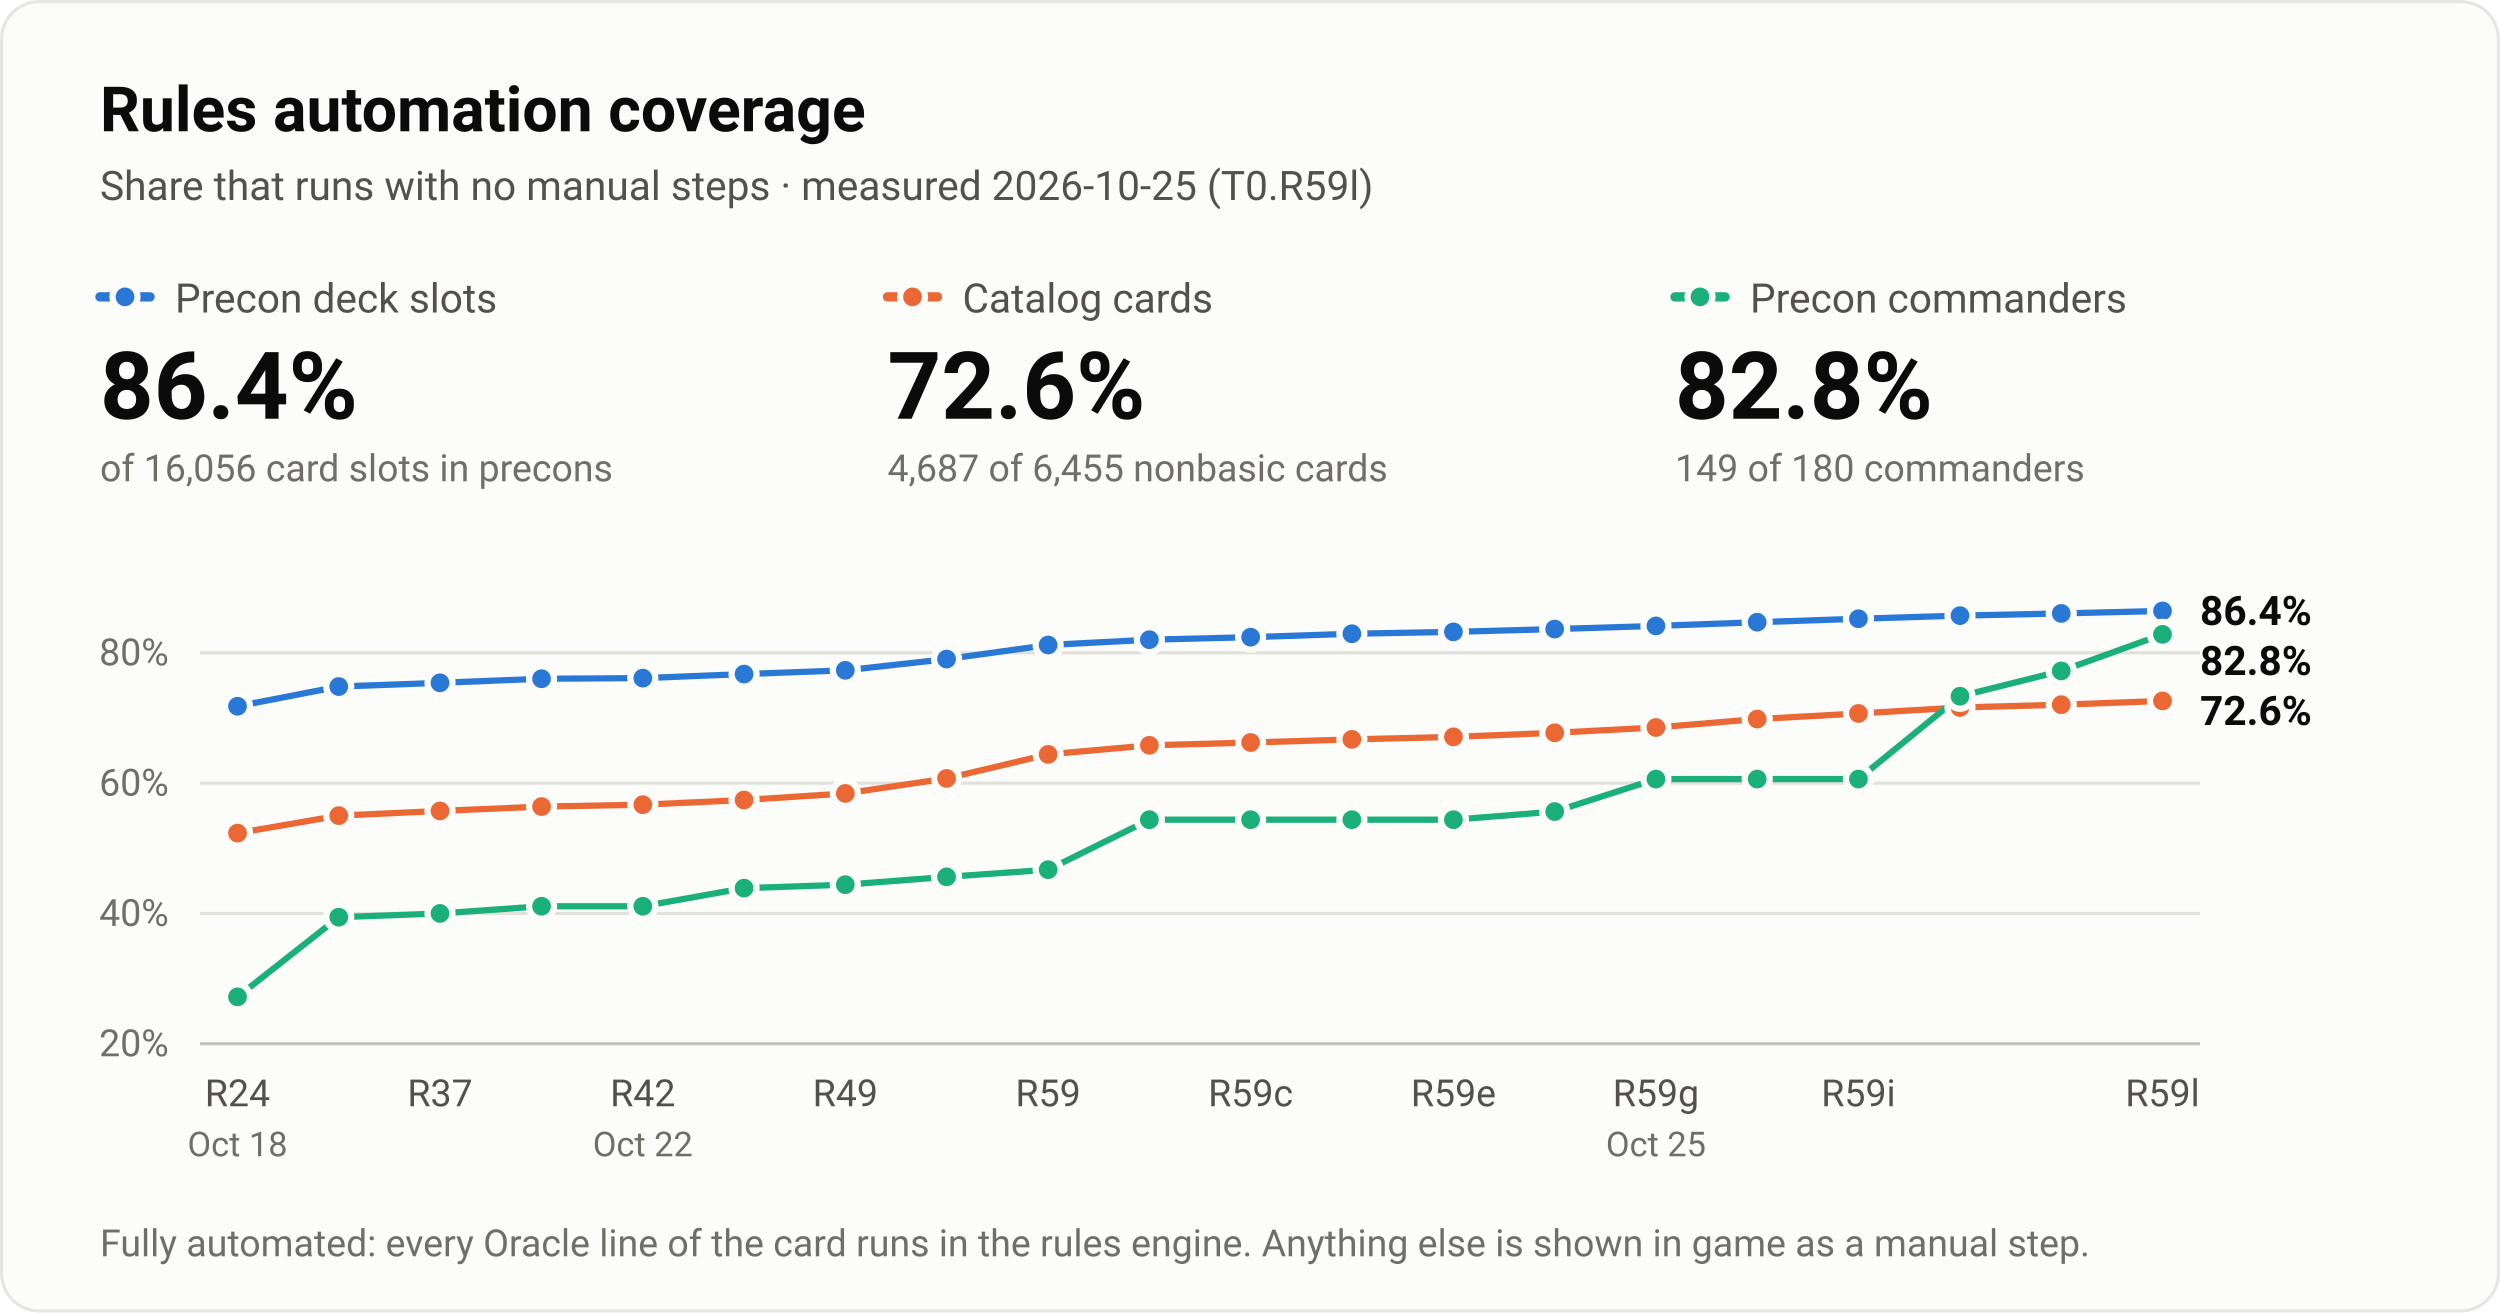
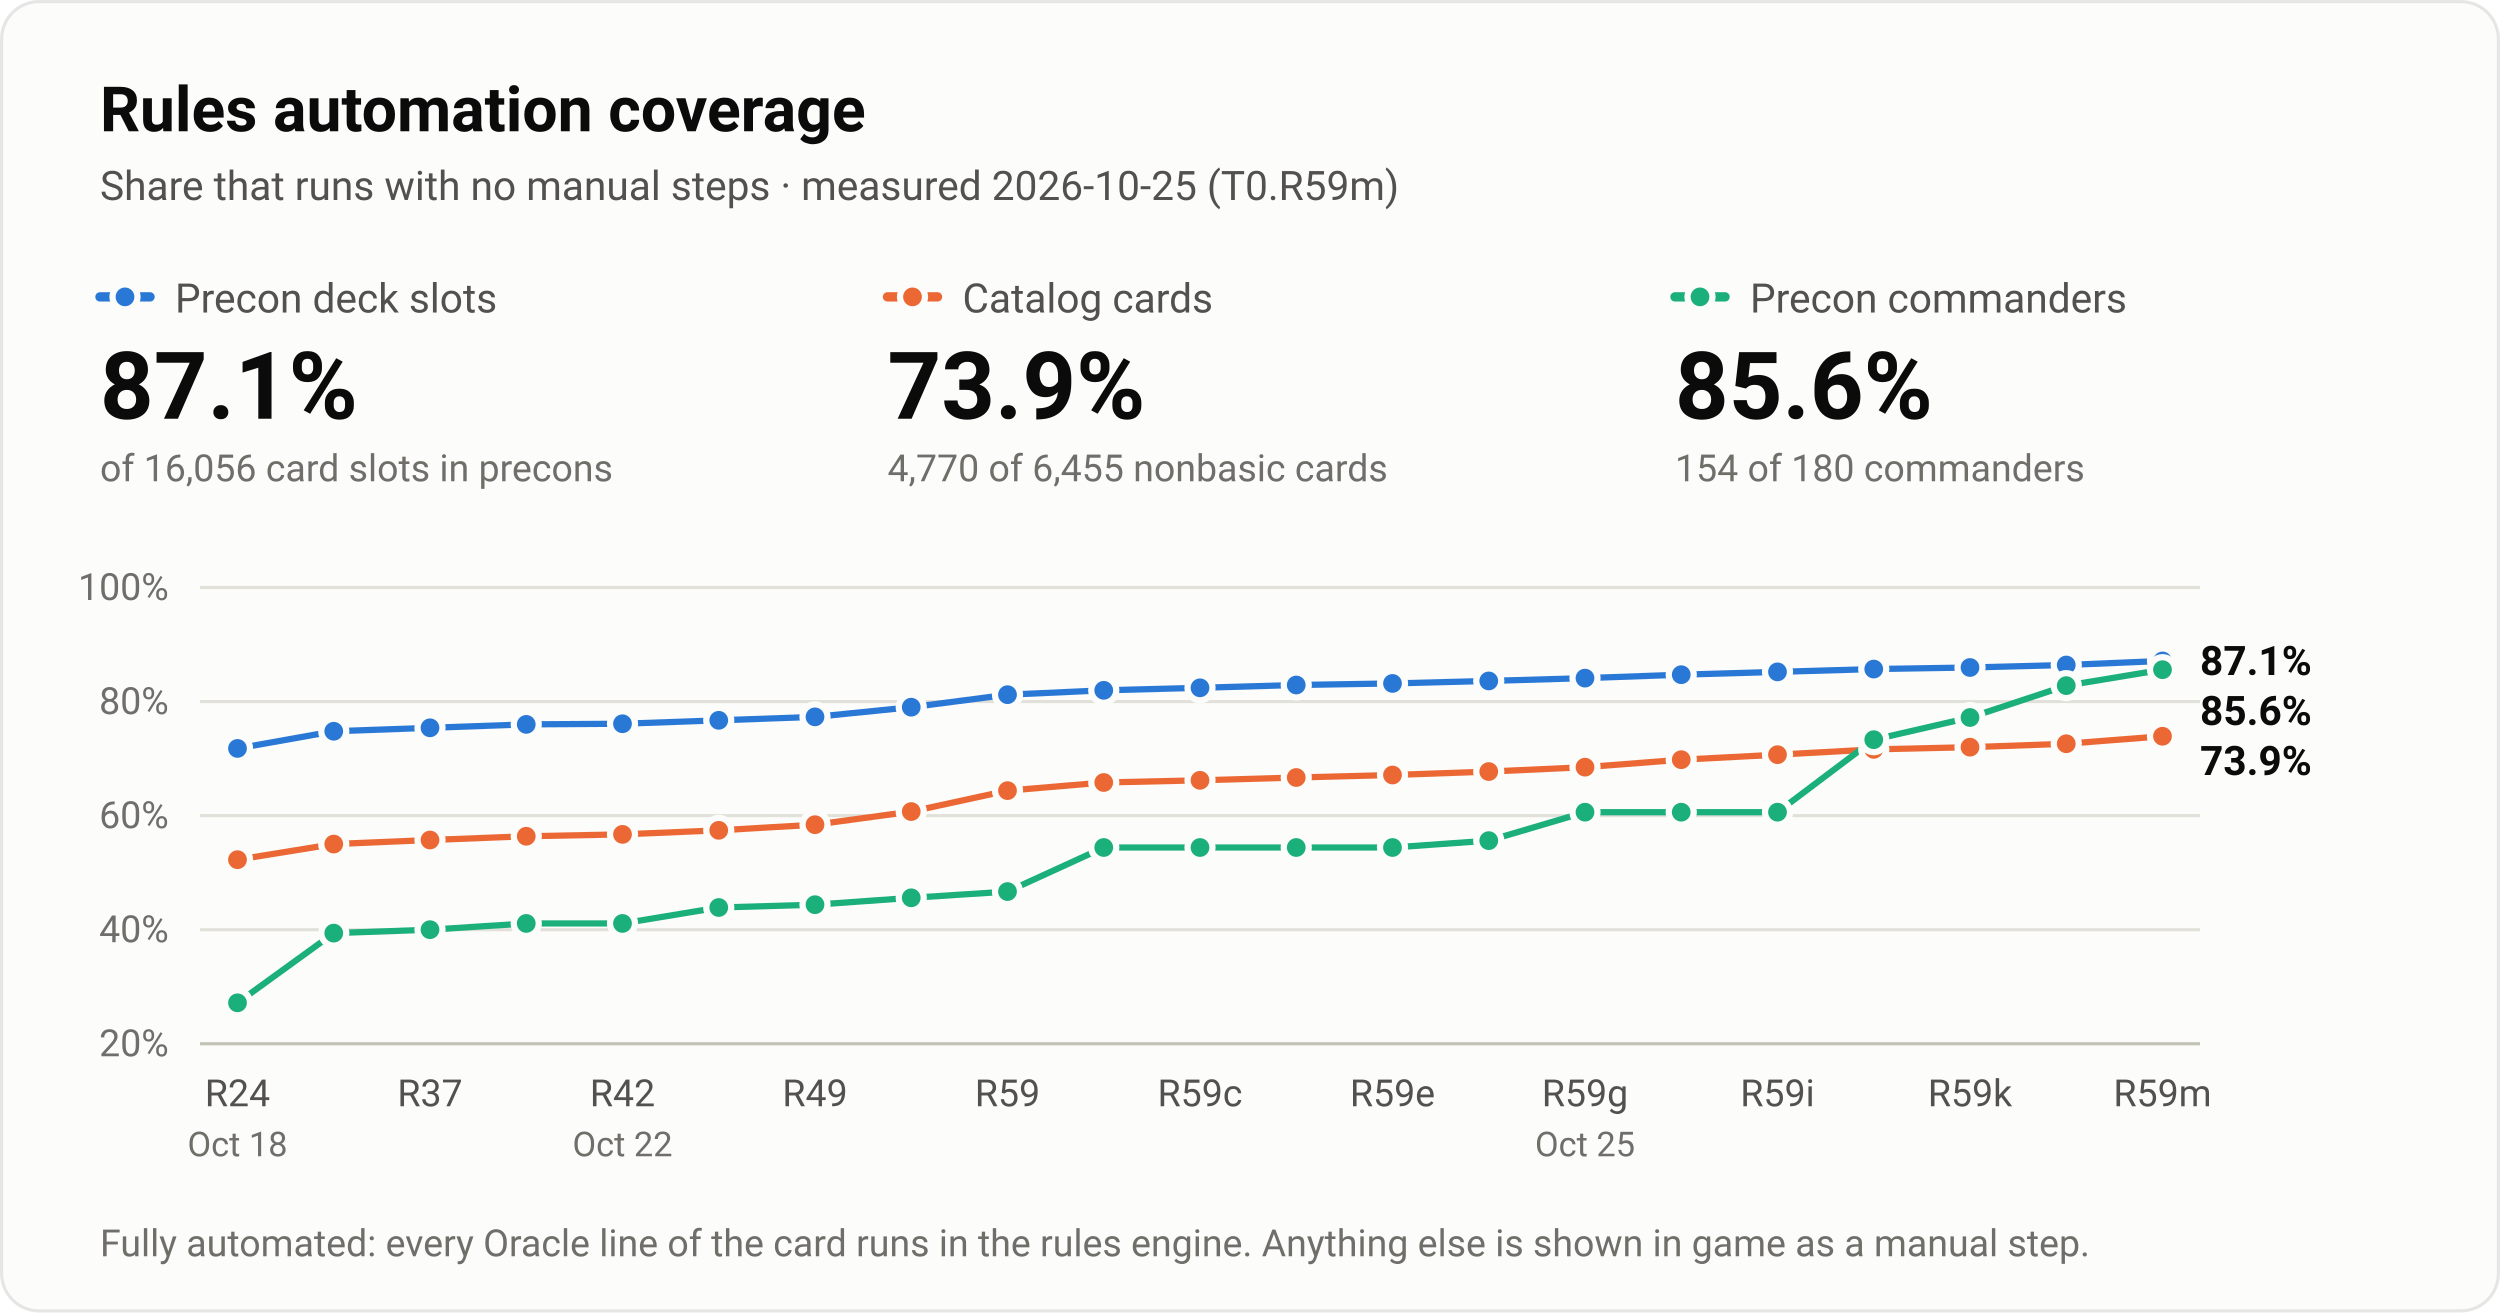
<svg xmlns="http://www.w3.org/2000/svg" viewBox="0 0 800 420" width="800" height="420" role="img" aria-labelledby="t d" font-family="system-ui, -apple-system, 'Segoe UI', Roboto, Helvetica, Arial, sans-serif">
  <rect x="0.5" y="0.5" width="799" height="419" rx="12" fill="#fcfcfb" stroke="rgba(11,11,11,0.10)" />
  <text x="32" y="42" font-size="20" fill="#0b0b0b" font-weight="600">Rules automation coverage</text>
-   <text x="32" y="64" font-size="13" fill="#52514e">Share that runs with no manual steps · measured 2026-10-25 (T0.R59l)</text>
+   <text x="32" y="64" font-size="13" fill="#52514e">Share that runs with no manual steps · measured 2026-10-25 (T0.R59m)</text>
  <line x1="32" y1="95" x2="48" y2="95" stroke="#2a78d6" stroke-width="3" stroke-linecap="round" />
  <circle cx="40" cy="95" r="4" fill="#2a78d6" stroke="#fcfcfb" stroke-width="2" />
  <text x="56" y="100" font-size="13" fill="#52514e">Precon deck slots</text>
-   <text x="32" y="134" font-size="30" fill="#0b0b0b" font-weight="600">86.4%</text>
+   <text x="32" y="134" font-size="30" fill="#0b0b0b" font-weight="600">87.1%</text>
  <text x="32" y="154" font-size="12" fill="#6f6e69">of 16,056 card slots in precons</text>
  <line x1="284" y1="95" x2="300" y2="95" stroke="#eb6834" stroke-width="3" stroke-linecap="round" />
  <circle cx="292" cy="95" r="4" fill="#eb6834" stroke="#fcfcfb" stroke-width="2" />
  <text x="308" y="100" font-size="13" fill="#52514e">Catalog cards</text>
-   <text x="284" y="134" font-size="30" fill="#0b0b0b" font-weight="600">72.6%</text>
-   <text x="284" y="154" font-size="12" fill="#6f6e69">4,687 of 6,455 nonbasic cards</text>
+   <text x="284" y="134" font-size="30" fill="#0b0b0b" font-weight="600">73.9%</text>
+   <text x="284" y="154" font-size="12" fill="#6f6e69">4,770 of 6,455 nonbasic cards</text>
  <line x1="536" y1="95" x2="552" y2="95" stroke="#1baf7a" stroke-width="3" stroke-linecap="round" />
  <circle cx="544" cy="95" r="4" fill="#1baf7a" stroke="#fcfcfb" stroke-width="2" />
  <text x="560" y="100" font-size="13" fill="#52514e">Precon commanders</text>
-   <text x="536" y="134" font-size="30" fill="#0b0b0b" font-weight="600">82.8%</text>
-   <text x="536" y="154" font-size="12" fill="#6f6e69">149 of 180 commanders</text>
+   <text x="536" y="134" font-size="30" fill="#0b0b0b" font-weight="600">85.6%</text>
+   <text x="536" y="154" font-size="12" fill="#6f6e69">154 of 180 commanders</text>
  <text x="54" y="338" font-size="12" fill="#6f6e69" text-anchor="end">20%</text>
-   <line x1="64" y1="292.3" x2="704" y2="292.3" stroke="#e1e0d9" stroke-width="1" />
-   <text x="54" y="296.3" font-size="12" fill="#6f6e69" text-anchor="end">40%</text>
-   <line x1="64" y1="250.6" x2="704" y2="250.6" stroke="#e1e0d9" stroke-width="1" />
-   <text x="54" y="254.6" font-size="12" fill="#6f6e69" text-anchor="end">60%</text>
-   <line x1="64" y1="208.9" x2="704" y2="208.9" stroke="#e1e0d9" stroke-width="1" />
-   <text x="54" y="212.9" font-size="12" fill="#6f6e69" text-anchor="end">80%</text>
+   <line x1="64" y1="297.5" x2="704" y2="297.5" stroke="#e1e0d9" stroke-width="1" />
+   <text x="54" y="301.5" font-size="12" fill="#6f6e69" text-anchor="end">40%</text>
+   <line x1="64" y1="261" x2="704" y2="261" stroke="#e1e0d9" stroke-width="1" />
+   <text x="54" y="265" font-size="12" fill="#6f6e69" text-anchor="end">60%</text>
+   <line x1="64" y1="224.5" x2="704" y2="224.5" stroke="#e1e0d9" stroke-width="1" />
+   <text x="54" y="228.5" font-size="12" fill="#6f6e69" text-anchor="end">80%</text>
+   <line x1="64" y1="188" x2="704" y2="188" stroke="#e1e0d9" stroke-width="1" />
+   <text x="54" y="192" font-size="12" fill="#6f6e69" text-anchor="end">100%</text>
  <line x1="64" y1="334" x2="704" y2="334" stroke="#c3c2b7" stroke-width="1" />
  <text x="76" y="354" font-size="12" fill="#52514e" text-anchor="middle">R24</text>
  <text x="76" y="370" font-size="11" fill="#6f6e69" text-anchor="middle">Oct 18</text>
-   <text x="140.8" y="354" font-size="12" fill="#52514e" text-anchor="middle">R37</text>
-   <text x="205.7" y="354" font-size="12" fill="#52514e" text-anchor="middle">R42</text>
-   <text x="205.7" y="370" font-size="11" fill="#6f6e69" text-anchor="middle">Oct 22</text>
-   <text x="270.5" y="354" font-size="12" fill="#52514e" text-anchor="middle">R49</text>
-   <text x="335.4" y="354" font-size="12" fill="#52514e" text-anchor="middle">R59</text>
-   <text x="400.2" y="354" font-size="12" fill="#52514e" text-anchor="middle">R59c</text>
-   <text x="465.1" y="354" font-size="12" fill="#52514e" text-anchor="middle">R59e</text>
-   <text x="529.9" y="354" font-size="12" fill="#52514e" text-anchor="middle">R59g</text>
-   <text x="529.9" y="370" font-size="11" fill="#6f6e69" text-anchor="middle">Oct 25</text>
-   <text x="594.7" y="354" font-size="12" fill="#52514e" text-anchor="middle">R59i</text>
-   <text x="692" y="354" font-size="12" fill="#52514e" text-anchor="middle">R59l</text>
-   <path d="M76 226 L108.4 219.7 L140.8 218.5 L173.3 217.2 L205.7 217 L238.1 215.7 L270.5 214.5 L302.9 210.9 L335.4 206.4 L367.8 204.7 L400.2 203.9 L432.6 202.8 L465.1 202.2 L497.5 201.3 L529.9 200.3 L562.3 199.1 L594.7 198 L627.2 197 L659.6 196.3 L692 195.5" fill="none" stroke="#2a78d6" stroke-width="2" stroke-linejoin="round" stroke-linecap="round" />
-   <path d="M76 266.6 L108.4 261 L140.8 259.5 L173.3 258.1 L205.7 257.5 L238.1 256 L270.5 253.9 L302.9 249.1 L335.4 241.4 L367.8 238.5 L400.2 237.6 L432.6 236.6 L465.1 235.8 L497.5 234.5 L529.9 232.8 L562.3 230.1 L594.7 228.3 L627.2 226.4 L659.6 225.5 L692 224.3" fill="none" stroke="#eb6834" stroke-width="2" stroke-linejoin="round" stroke-linecap="round" />
-   <path d="M76 319 L108.4 293.5 L140.8 292.3 L173.3 290 L205.7 290 L238.1 284.2 L270.5 283.1 L302.9 280.6 L335.4 278.3 L367.8 262.3 L400.2 262.3 L432.6 262.3 L465.1 262.3 L497.5 259.7 L529.9 249.3 L562.3 249.3 L594.7 249.3 L627.2 222.8 L659.6 214.7 L692 203" fill="none" stroke="#1baf7a" stroke-width="2" stroke-linejoin="round" stroke-linecap="round" />
-   <circle cx="76" cy="226" r="4" fill="#2a78d6" stroke="#fcfcfb" stroke-width="2" />
-   <circle cx="108.4" cy="219.7" r="4" fill="#2a78d6" stroke="#fcfcfb" stroke-width="2" />
-   <circle cx="140.8" cy="218.5" r="4" fill="#2a78d6" stroke="#fcfcfb" stroke-width="2" />
-   <circle cx="173.3" cy="217.2" r="4" fill="#2a78d6" stroke="#fcfcfb" stroke-width="2" />
-   <circle cx="205.7" cy="217" r="4" fill="#2a78d6" stroke="#fcfcfb" stroke-width="2" />
-   <circle cx="238.1" cy="215.7" r="4" fill="#2a78d6" stroke="#fcfcfb" stroke-width="2" />
-   <circle cx="270.5" cy="214.5" r="4" fill="#2a78d6" stroke="#fcfcfb" stroke-width="2" />
-   <circle cx="302.9" cy="210.9" r="4" fill="#2a78d6" stroke="#fcfcfb" stroke-width="2" />
-   <circle cx="335.4" cy="206.4" r="4" fill="#2a78d6" stroke="#fcfcfb" stroke-width="2" />
-   <circle cx="367.8" cy="204.7" r="4" fill="#2a78d6" stroke="#fcfcfb" stroke-width="2" />
-   <circle cx="400.2" cy="203.9" r="4" fill="#2a78d6" stroke="#fcfcfb" stroke-width="2" />
-   <circle cx="432.6" cy="202.8" r="4" fill="#2a78d6" stroke="#fcfcfb" stroke-width="2" />
-   <circle cx="465.1" cy="202.2" r="4" fill="#2a78d6" stroke="#fcfcfb" stroke-width="2" />
-   <circle cx="497.5" cy="201.3" r="4" fill="#2a78d6" stroke="#fcfcfb" stroke-width="2" />
-   <circle cx="529.9" cy="200.3" r="4" fill="#2a78d6" stroke="#fcfcfb" stroke-width="2" />
-   <circle cx="562.3" cy="199.1" r="4" fill="#2a78d6" stroke="#fcfcfb" stroke-width="2" />
-   <circle cx="594.7" cy="198" r="4" fill="#2a78d6" stroke="#fcfcfb" stroke-width="2" />
-   <circle cx="627.2" cy="197" r="4" fill="#2a78d6" stroke="#fcfcfb" stroke-width="2" />
-   <circle cx="659.6" cy="196.3" r="4" fill="#2a78d6" stroke="#fcfcfb" stroke-width="2" />
-   <circle cx="692" cy="195.5" r="4" fill="#2a78d6" stroke="#fcfcfb" stroke-width="2" />
-   <circle cx="76" cy="266.6" r="4" fill="#eb6834" stroke="#fcfcfb" stroke-width="2" />
-   <circle cx="108.4" cy="261" r="4" fill="#eb6834" stroke="#fcfcfb" stroke-width="2" />
-   <circle cx="140.8" cy="259.5" r="4" fill="#eb6834" stroke="#fcfcfb" stroke-width="2" />
-   <circle cx="173.3" cy="258.1" r="4" fill="#eb6834" stroke="#fcfcfb" stroke-width="2" />
-   <circle cx="205.7" cy="257.5" r="4" fill="#eb6834" stroke="#fcfcfb" stroke-width="2" />
-   <circle cx="238.1" cy="256" r="4" fill="#eb6834" stroke="#fcfcfb" stroke-width="2" />
-   <circle cx="270.5" cy="253.9" r="4" fill="#eb6834" stroke="#fcfcfb" stroke-width="2" />
-   <circle cx="302.9" cy="249.1" r="4" fill="#eb6834" stroke="#fcfcfb" stroke-width="2" />
-   <circle cx="335.4" cy="241.4" r="4" fill="#eb6834" stroke="#fcfcfb" stroke-width="2" />
-   <circle cx="367.8" cy="238.5" r="4" fill="#eb6834" stroke="#fcfcfb" stroke-width="2" />
-   <circle cx="400.2" cy="237.6" r="4" fill="#eb6834" stroke="#fcfcfb" stroke-width="2" />
-   <circle cx="432.6" cy="236.6" r="4" fill="#eb6834" stroke="#fcfcfb" stroke-width="2" />
-   <circle cx="465.1" cy="235.8" r="4" fill="#eb6834" stroke="#fcfcfb" stroke-width="2" />
-   <circle cx="497.5" cy="234.5" r="4" fill="#eb6834" stroke="#fcfcfb" stroke-width="2" />
-   <circle cx="529.9" cy="232.8" r="4" fill="#eb6834" stroke="#fcfcfb" stroke-width="2" />
-   <circle cx="562.3" cy="230.1" r="4" fill="#eb6834" stroke="#fcfcfb" stroke-width="2" />
-   <circle cx="594.7" cy="228.3" r="4" fill="#eb6834" stroke="#fcfcfb" stroke-width="2" />
-   <circle cx="627.2" cy="226.4" r="4" fill="#eb6834" stroke="#fcfcfb" stroke-width="2" />
-   <circle cx="659.6" cy="225.5" r="4" fill="#eb6834" stroke="#fcfcfb" stroke-width="2" />
-   <circle cx="692" cy="224.3" r="4" fill="#eb6834" stroke="#fcfcfb" stroke-width="2" />
-   <circle cx="76" cy="319" r="4" fill="#1baf7a" stroke="#fcfcfb" stroke-width="2" />
-   <circle cx="108.4" cy="293.5" r="4" fill="#1baf7a" stroke="#fcfcfb" stroke-width="2" />
-   <circle cx="140.8" cy="292.3" r="4" fill="#1baf7a" stroke="#fcfcfb" stroke-width="2" />
-   <circle cx="173.3" cy="290" r="4" fill="#1baf7a" stroke="#fcfcfb" stroke-width="2" />
-   <circle cx="205.7" cy="290" r="4" fill="#1baf7a" stroke="#fcfcfb" stroke-width="2" />
-   <circle cx="238.1" cy="284.2" r="4" fill="#1baf7a" stroke="#fcfcfb" stroke-width="2" />
-   <circle cx="270.5" cy="283.1" r="4" fill="#1baf7a" stroke="#fcfcfb" stroke-width="2" />
-   <circle cx="302.9" cy="280.6" r="4" fill="#1baf7a" stroke="#fcfcfb" stroke-width="2" />
-   <circle cx="335.4" cy="278.3" r="4" fill="#1baf7a" stroke="#fcfcfb" stroke-width="2" />
-   <circle cx="367.8" cy="262.3" r="4" fill="#1baf7a" stroke="#fcfcfb" stroke-width="2" />
-   <circle cx="400.2" cy="262.3" r="4" fill="#1baf7a" stroke="#fcfcfb" stroke-width="2" />
-   <circle cx="432.6" cy="262.3" r="4" fill="#1baf7a" stroke="#fcfcfb" stroke-width="2" />
-   <circle cx="465.1" cy="262.3" r="4" fill="#1baf7a" stroke="#fcfcfb" stroke-width="2" />
-   <circle cx="497.5" cy="259.7" r="4" fill="#1baf7a" stroke="#fcfcfb" stroke-width="2" />
-   <circle cx="529.9" cy="249.3" r="4" fill="#1baf7a" stroke="#fcfcfb" stroke-width="2" />
-   <circle cx="562.3" cy="249.3" r="4" fill="#1baf7a" stroke="#fcfcfb" stroke-width="2" />
-   <circle cx="594.7" cy="249.3" r="4" fill="#1baf7a" stroke="#fcfcfb" stroke-width="2" />
-   <circle cx="627.2" cy="222.8" r="4" fill="#1baf7a" stroke="#fcfcfb" stroke-width="2" />
-   <circle cx="659.6" cy="214.7" r="4" fill="#1baf7a" stroke="#fcfcfb" stroke-width="2" />
-   <circle cx="692" cy="203" r="4" fill="#1baf7a" stroke="#fcfcfb" stroke-width="2" />
-   <text x="704" y="200" font-size="13" fill="#0b0b0b" font-weight="600">86.4%</text>
-   <text x="704" y="216" font-size="13" fill="#0b0b0b" font-weight="600">82.8%</text>
-   <text x="704" y="232" font-size="13" fill="#0b0b0b" font-weight="600">72.6%</text>
+   <text x="137.6" y="354" font-size="12" fill="#52514e" text-anchor="middle">R37</text>
+   <text x="199.2" y="354" font-size="12" fill="#52514e" text-anchor="middle">R42</text>
+   <text x="199.2" y="370" font-size="11" fill="#6f6e69" text-anchor="middle">Oct 22</text>
+   <text x="260.8" y="354" font-size="12" fill="#52514e" text-anchor="middle">R49</text>
+   <text x="322.4" y="354" font-size="12" fill="#52514e" text-anchor="middle">R59</text>
+   <text x="384" y="354" font-size="12" fill="#52514e" text-anchor="middle">R59c</text>
+   <text x="445.6" y="354" font-size="12" fill="#52514e" text-anchor="middle">R59e</text>
+   <text x="507.2" y="354" font-size="12" fill="#52514e" text-anchor="middle">R59g</text>
+   <text x="507.2" y="370" font-size="11" fill="#6f6e69" text-anchor="middle">Oct 25</text>
+   <text x="568.8" y="354" font-size="12" fill="#52514e" text-anchor="middle">R59i</text>
+   <text x="630.4" y="354" font-size="12" fill="#52514e" text-anchor="middle">R59k</text>
+   <text x="692" y="354" font-size="12" fill="#52514e" text-anchor="middle">R59m</text>
+   <path d="M76 239.5 L106.8 234 L137.6 232.9 L168.4 231.8 L199.2 231.6 L230 230.5 L260.8 229.4 L291.6 226.3 L322.4 222.3 L353.2 220.9 L384 220.1 L414.8 219.2 L445.6 218.7 L476.4 217.9 L507.2 217 L538 215.9 L568.8 215 L599.6 214.1 L630.4 213.6 L661.2 212.8 L692 211.5" fill="none" stroke="#2a78d6" stroke-width="2" stroke-linejoin="round" stroke-linecap="round" />
+   <path d="M76 275.1 L106.8 270.1 L137.6 268.8 L168.4 267.6 L199.2 267 L230 265.7 L260.8 263.9 L291.6 259.7 L322.4 253 L353.2 250.4 L384 249.7 L414.8 248.8 L445.6 248 L476.4 246.9 L507.2 245.5 L538 243.1 L568.8 241.5 L599.6 239.8 L630.4 239.1 L661.2 238 L692 235.6" fill="none" stroke="#eb6834" stroke-width="2" stroke-linejoin="round" stroke-linecap="round" />
+   <path d="M76 320.9 L106.8 298.6 L137.6 297.5 L168.4 295.5 L199.2 295.5 L230 290.4 L260.8 289.5 L291.6 287.3 L322.4 285.3 L353.2 271.2 L384 271.2 L414.8 271.2 L445.6 271.2 L476.4 269 L507.2 259.9 L538 259.9 L568.8 259.9 L599.6 236.7 L630.4 229.6 L661.2 219.4 L692 214.3" fill="none" stroke="#1baf7a" stroke-width="2" stroke-linejoin="round" stroke-linecap="round" />
+   <circle cx="76" cy="239.5" r="4" fill="#2a78d6" stroke="#fcfcfb" stroke-width="2" />
+   <circle cx="106.8" cy="234" r="4" fill="#2a78d6" stroke="#fcfcfb" stroke-width="2" />
+   <circle cx="137.6" cy="232.9" r="4" fill="#2a78d6" stroke="#fcfcfb" stroke-width="2" />
+   <circle cx="168.4" cy="231.8" r="4" fill="#2a78d6" stroke="#fcfcfb" stroke-width="2" />
+   <circle cx="199.2" cy="231.6" r="4" fill="#2a78d6" stroke="#fcfcfb" stroke-width="2" />
+   <circle cx="230" cy="230.5" r="4" fill="#2a78d6" stroke="#fcfcfb" stroke-width="2" />
+   <circle cx="260.8" cy="229.4" r="4" fill="#2a78d6" stroke="#fcfcfb" stroke-width="2" />
+   <circle cx="291.6" cy="226.3" r="4" fill="#2a78d6" stroke="#fcfcfb" stroke-width="2" />
+   <circle cx="322.4" cy="222.3" r="4" fill="#2a78d6" stroke="#fcfcfb" stroke-width="2" />
+   <circle cx="353.2" cy="220.9" r="4" fill="#2a78d6" stroke="#fcfcfb" stroke-width="2" />
+   <circle cx="384" cy="220.1" r="4" fill="#2a78d6" stroke="#fcfcfb" stroke-width="2" />
+   <circle cx="414.8" cy="219.2" r="4" fill="#2a78d6" stroke="#fcfcfb" stroke-width="2" />
+   <circle cx="445.6" cy="218.7" r="4" fill="#2a78d6" stroke="#fcfcfb" stroke-width="2" />
+   <circle cx="476.4" cy="217.9" r="4" fill="#2a78d6" stroke="#fcfcfb" stroke-width="2" />
+   <circle cx="507.2" cy="217" r="4" fill="#2a78d6" stroke="#fcfcfb" stroke-width="2" />
+   <circle cx="538" cy="215.9" r="4" fill="#2a78d6" stroke="#fcfcfb" stroke-width="2" />
+   <circle cx="568.8" cy="215" r="4" fill="#2a78d6" stroke="#fcfcfb" stroke-width="2" />
+   <circle cx="599.6" cy="214.1" r="4" fill="#2a78d6" stroke="#fcfcfb" stroke-width="2" />
+   <circle cx="630.4" cy="213.6" r="4" fill="#2a78d6" stroke="#fcfcfb" stroke-width="2" />
+   <circle cx="661.2" cy="212.8" r="4" fill="#2a78d6" stroke="#fcfcfb" stroke-width="2" />
+   <circle cx="692" cy="211.5" r="4" fill="#2a78d6" stroke="#fcfcfb" stroke-width="2" />
+   <circle cx="76" cy="275.1" r="4" fill="#eb6834" stroke="#fcfcfb" stroke-width="2" />
+   <circle cx="106.8" cy="270.1" r="4" fill="#eb6834" stroke="#fcfcfb" stroke-width="2" />
+   <circle cx="137.6" cy="268.8" r="4" fill="#eb6834" stroke="#fcfcfb" stroke-width="2" />
+   <circle cx="168.4" cy="267.6" r="4" fill="#eb6834" stroke="#fcfcfb" stroke-width="2" />
+   <circle cx="199.2" cy="267" r="4" fill="#eb6834" stroke="#fcfcfb" stroke-width="2" />
+   <circle cx="230" cy="265.7" r="4" fill="#eb6834" stroke="#fcfcfb" stroke-width="2" />
+   <circle cx="260.8" cy="263.9" r="4" fill="#eb6834" stroke="#fcfcfb" stroke-width="2" />
+   <circle cx="291.6" cy="259.7" r="4" fill="#eb6834" stroke="#fcfcfb" stroke-width="2" />
+   <circle cx="322.4" cy="253" r="4" fill="#eb6834" stroke="#fcfcfb" stroke-width="2" />
+   <circle cx="353.2" cy="250.4" r="4" fill="#eb6834" stroke="#fcfcfb" stroke-width="2" />
+   <circle cx="384" cy="249.7" r="4" fill="#eb6834" stroke="#fcfcfb" stroke-width="2" />
+   <circle cx="414.8" cy="248.8" r="4" fill="#eb6834" stroke="#fcfcfb" stroke-width="2" />
+   <circle cx="445.6" cy="248" r="4" fill="#eb6834" stroke="#fcfcfb" stroke-width="2" />
+   <circle cx="476.4" cy="246.9" r="4" fill="#eb6834" stroke="#fcfcfb" stroke-width="2" />
+   <circle cx="507.2" cy="245.5" r="4" fill="#eb6834" stroke="#fcfcfb" stroke-width="2" />
+   <circle cx="538" cy="243.1" r="4" fill="#eb6834" stroke="#fcfcfb" stroke-width="2" />
+   <circle cx="568.8" cy="241.5" r="4" fill="#eb6834" stroke="#fcfcfb" stroke-width="2" />
+   <circle cx="599.6" cy="239.8" r="4" fill="#eb6834" stroke="#fcfcfb" stroke-width="2" />
+   <circle cx="630.4" cy="239.1" r="4" fill="#eb6834" stroke="#fcfcfb" stroke-width="2" />
+   <circle cx="661.2" cy="238" r="4" fill="#eb6834" stroke="#fcfcfb" stroke-width="2" />
+   <circle cx="692" cy="235.6" r="4" fill="#eb6834" stroke="#fcfcfb" stroke-width="2" />
+   <circle cx="76" cy="320.9" r="4" fill="#1baf7a" stroke="#fcfcfb" stroke-width="2" />
+   <circle cx="106.8" cy="298.6" r="4" fill="#1baf7a" stroke="#fcfcfb" stroke-width="2" />
+   <circle cx="137.6" cy="297.5" r="4" fill="#1baf7a" stroke="#fcfcfb" stroke-width="2" />
+   <circle cx="168.4" cy="295.5" r="4" fill="#1baf7a" stroke="#fcfcfb" stroke-width="2" />
+   <circle cx="199.2" cy="295.5" r="4" fill="#1baf7a" stroke="#fcfcfb" stroke-width="2" />
+   <circle cx="230" cy="290.4" r="4" fill="#1baf7a" stroke="#fcfcfb" stroke-width="2" />
+   <circle cx="260.8" cy="289.5" r="4" fill="#1baf7a" stroke="#fcfcfb" stroke-width="2" />
+   <circle cx="291.6" cy="287.3" r="4" fill="#1baf7a" stroke="#fcfcfb" stroke-width="2" />
+   <circle cx="322.4" cy="285.3" r="4" fill="#1baf7a" stroke="#fcfcfb" stroke-width="2" />
+   <circle cx="353.2" cy="271.2" r="4" fill="#1baf7a" stroke="#fcfcfb" stroke-width="2" />
+   <circle cx="384" cy="271.2" r="4" fill="#1baf7a" stroke="#fcfcfb" stroke-width="2" />
+   <circle cx="414.8" cy="271.2" r="4" fill="#1baf7a" stroke="#fcfcfb" stroke-width="2" />
+   <circle cx="445.6" cy="271.2" r="4" fill="#1baf7a" stroke="#fcfcfb" stroke-width="2" />
+   <circle cx="476.4" cy="269" r="4" fill="#1baf7a" stroke="#fcfcfb" stroke-width="2" />
+   <circle cx="507.2" cy="259.9" r="4" fill="#1baf7a" stroke="#fcfcfb" stroke-width="2" />
+   <circle cx="538" cy="259.9" r="4" fill="#1baf7a" stroke="#fcfcfb" stroke-width="2" />
+   <circle cx="568.8" cy="259.9" r="4" fill="#1baf7a" stroke="#fcfcfb" stroke-width="2" />
+   <circle cx="599.6" cy="236.7" r="4" fill="#1baf7a" stroke="#fcfcfb" stroke-width="2" />
+   <circle cx="630.4" cy="229.6" r="4" fill="#1baf7a" stroke="#fcfcfb" stroke-width="2" />
+   <circle cx="661.2" cy="219.4" r="4" fill="#1baf7a" stroke="#fcfcfb" stroke-width="2" />
+   <circle cx="692" cy="214.3" r="4" fill="#1baf7a" stroke="#fcfcfb" stroke-width="2" />
+   <text x="704" y="216" font-size="13" fill="#0b0b0b" font-weight="600">87.1%</text>
+   <text x="704" y="232" font-size="13" fill="#0b0b0b" font-weight="600">85.6%</text>
+   <text x="704" y="248" font-size="13" fill="#0b0b0b" font-weight="600">73.9%</text>
  <text x="32" y="402" font-size="12" fill="#6f6e69">Fully automated: every Oracle line of the card runs in the rules engine. Anything else is shown in game as a manual step.</text>
</svg>
